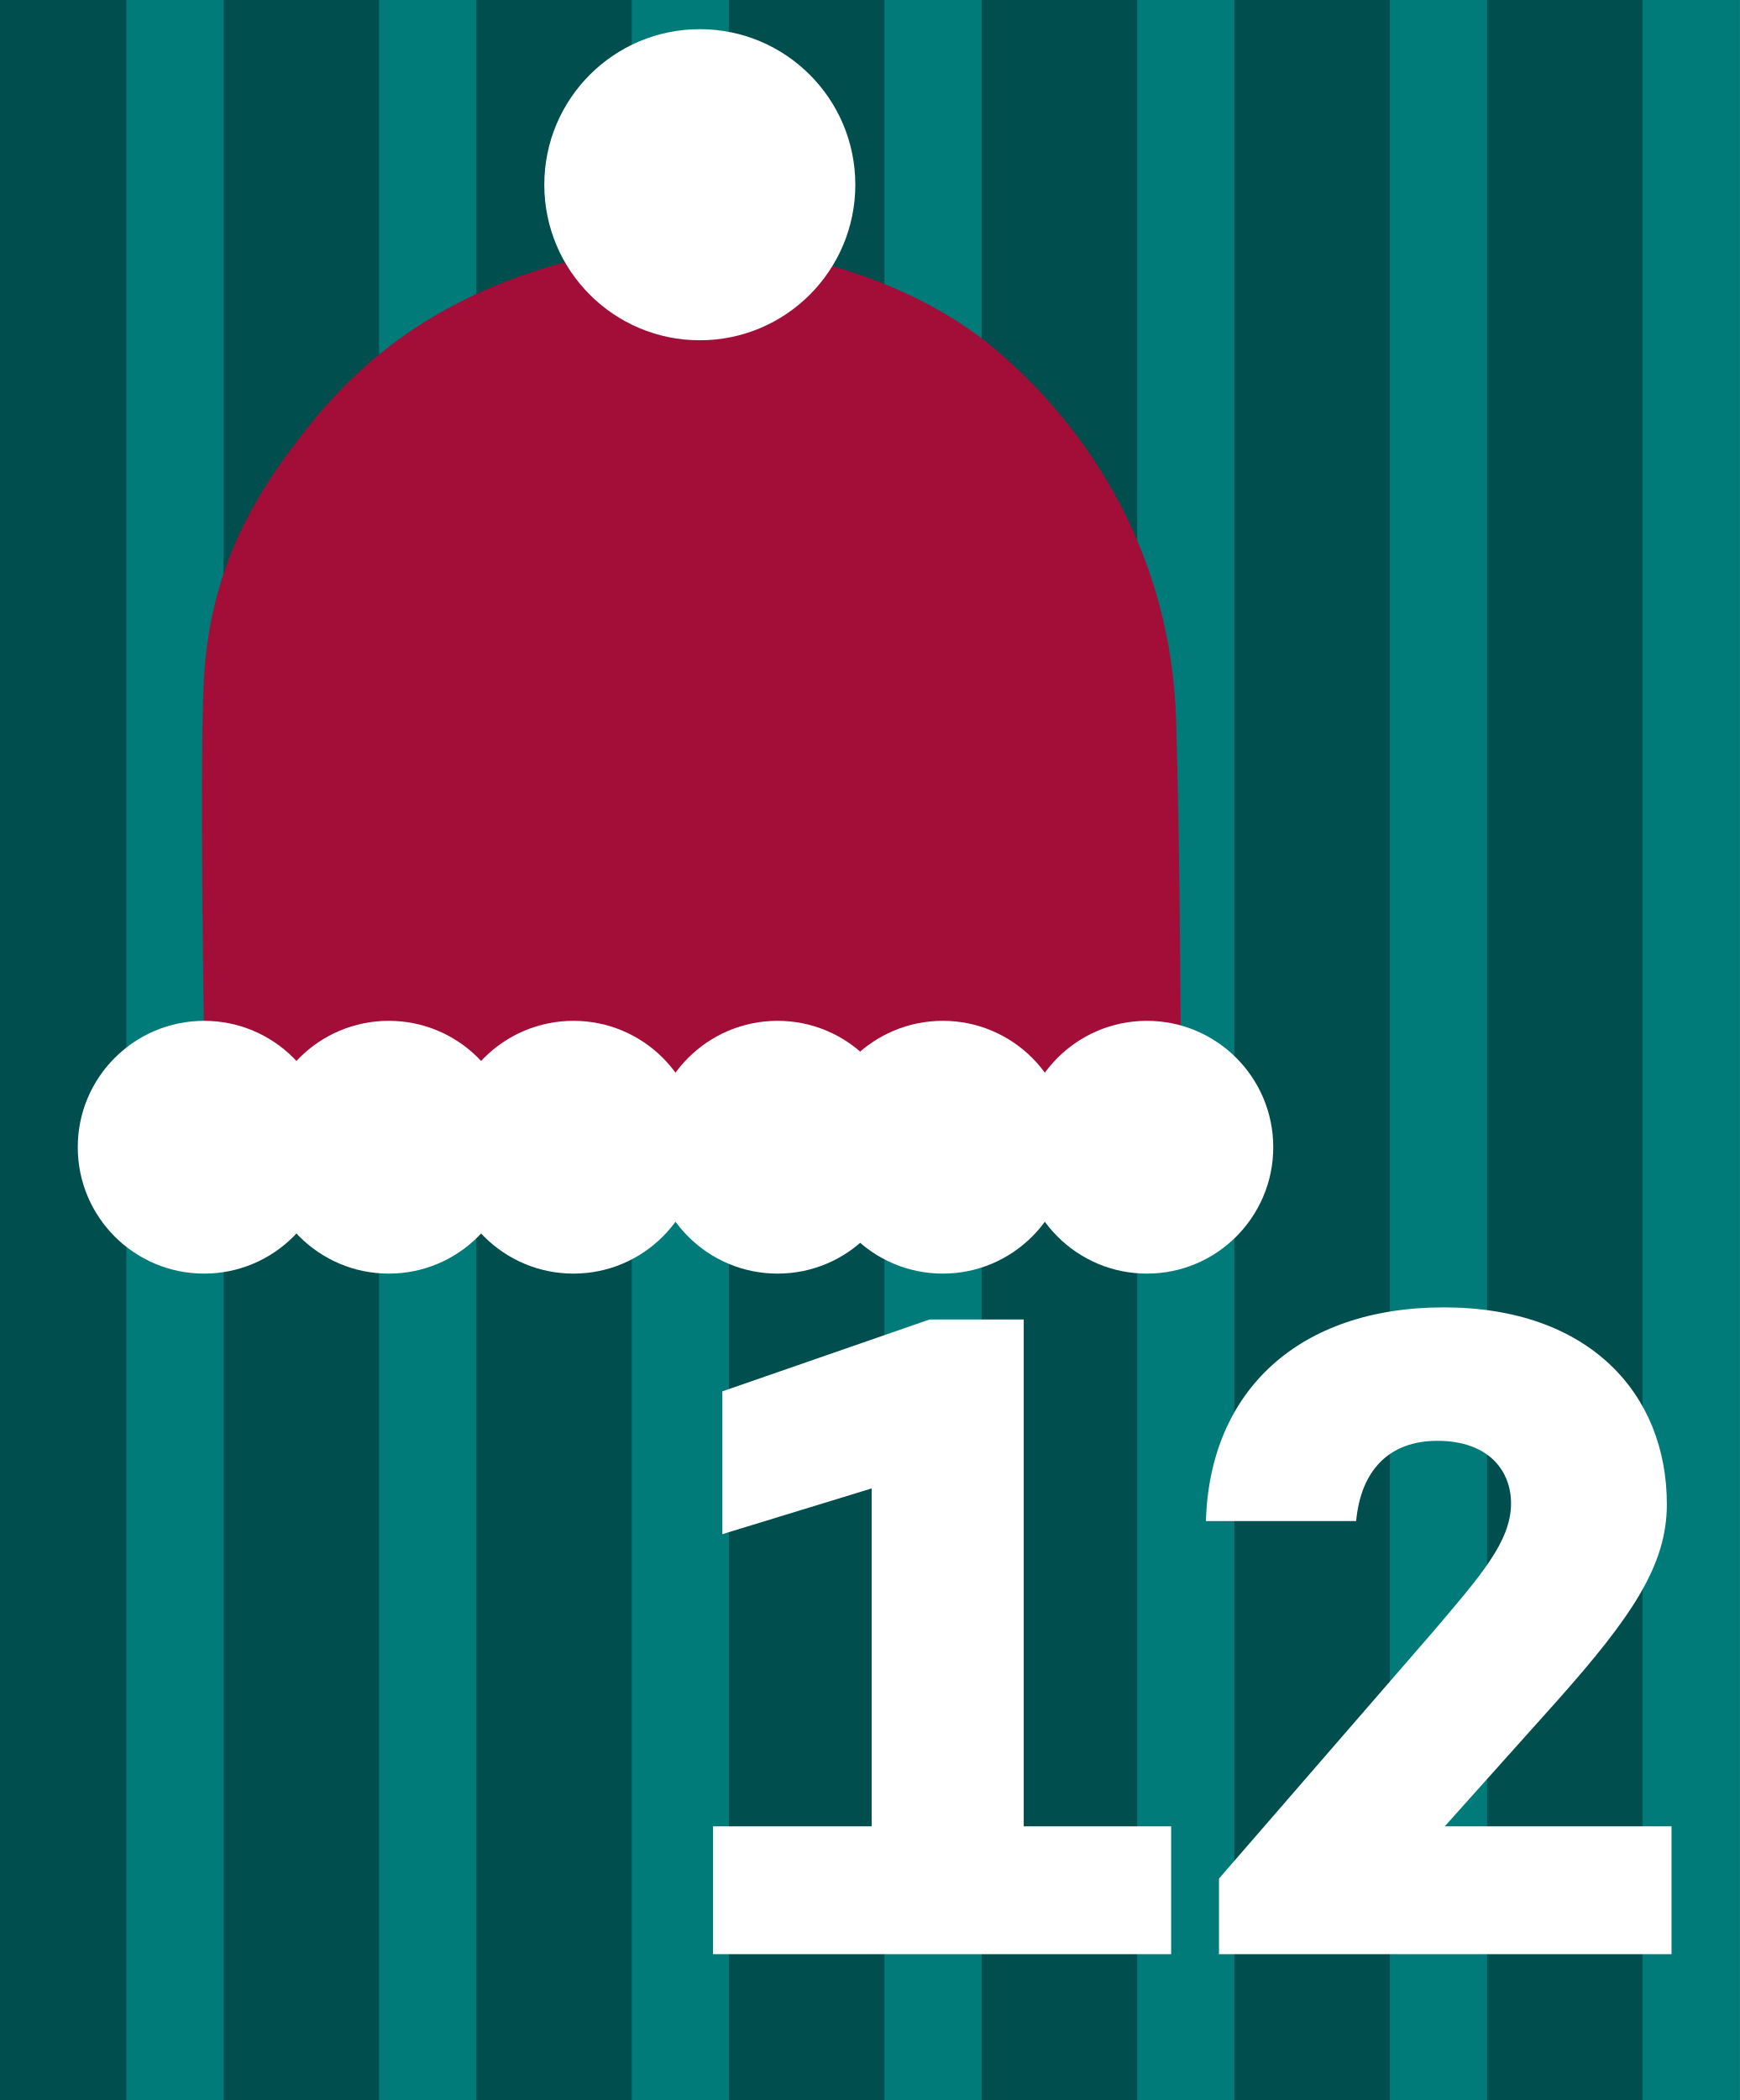
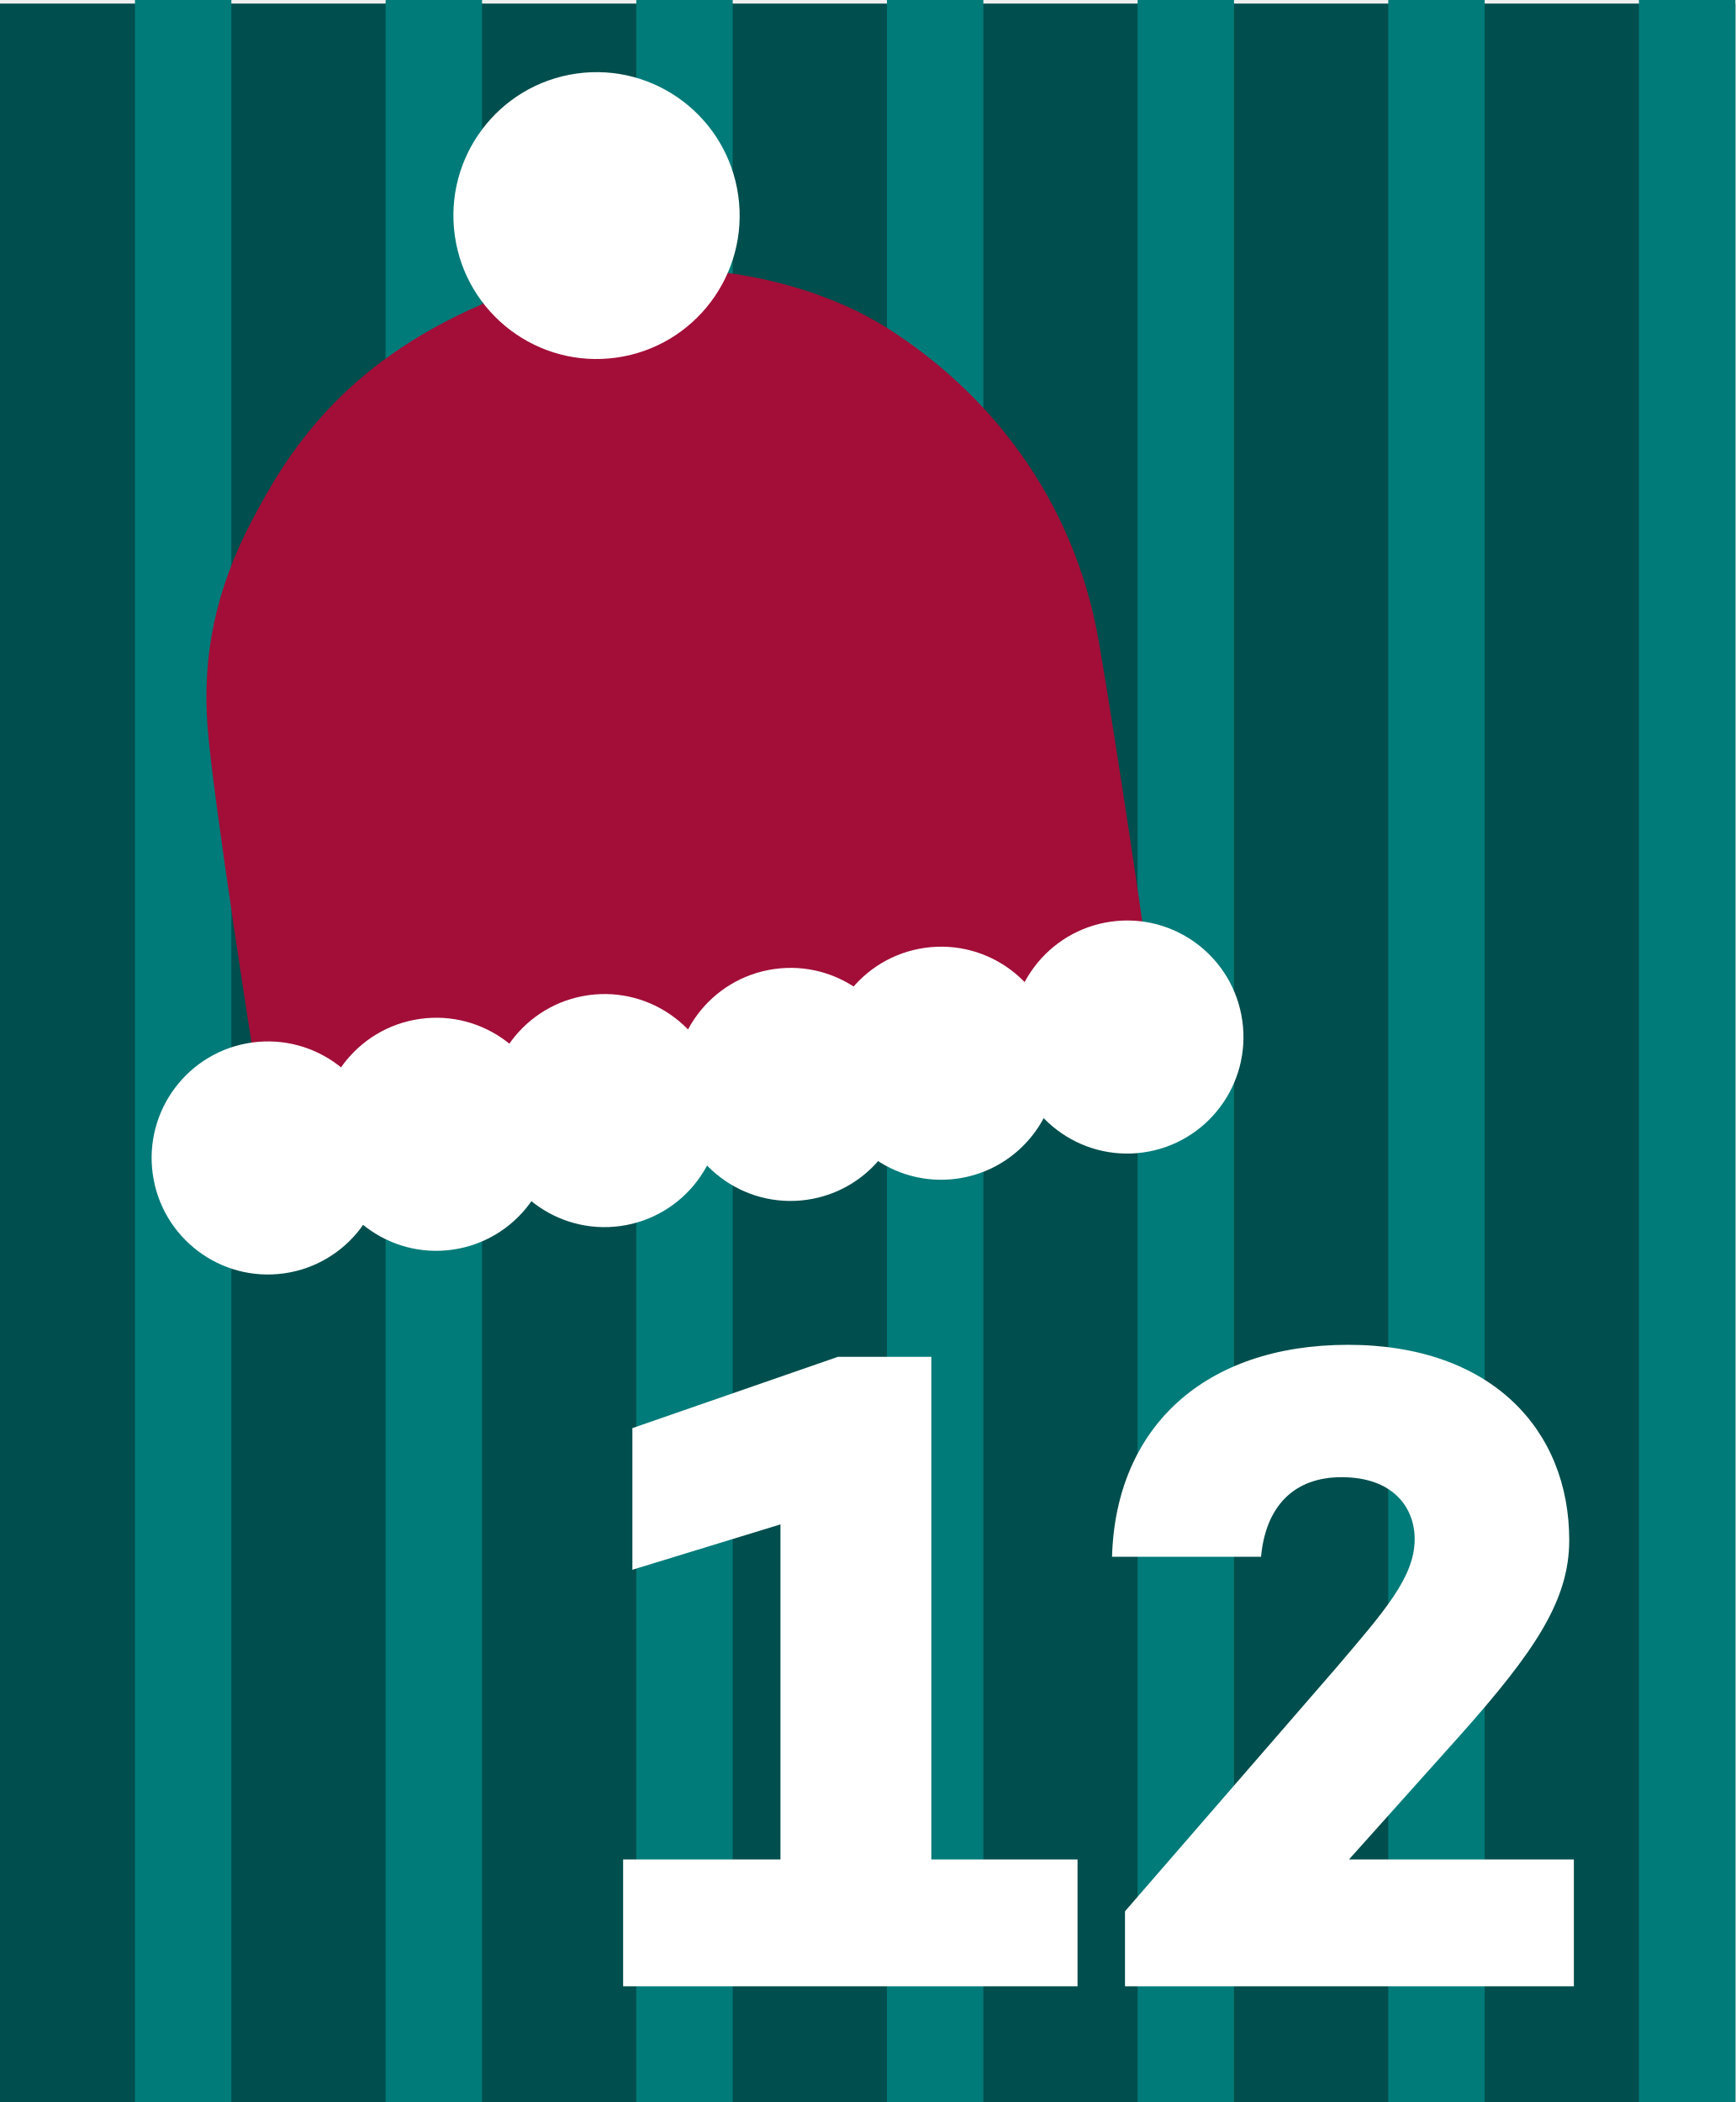
- <svg xmlns="http://www.w3.org/2000/svg" width="179" height="216" viewBox="0 0 179 216" fill="none">
-   <path d="M179 216L179 0L0 0L0 216L179 216Z" fill="#004E4D" />
-   <rect x="179" width="216" height="10" transform="rotate(90 179 0)" fill="#007B79" />
-   <rect x="153" width="216" height="10" transform="rotate(90 153 0)" fill="#007B79" />
-   <rect x="127" width="216" height="10" transform="rotate(90 127 0)" fill="#007B79" />
-   <rect x="101" width="216" height="10" transform="rotate(90 101 0)" fill="#007B79" />
-   <rect x="75" width="216" height="10" transform="rotate(90 75 0)" fill="#007B79" />
-   <rect x="49" width="216" height="10" transform="rotate(90 49 0)" fill="#007B79" />
-   <rect x="23" width="216" height="10" transform="rotate(90 23 0)" fill="#007B79" />
-   <path d="M21 69.5C20.5 77.5 21 107 21 107V116L121.5 115C121.5 106.833 121.4 87.2 121 74C120.5 57.5 112.5 44.5 102.5 36C92.5 27.5 74.5 22.5 58 27C41.5 31.5 34 40.5 29 47.5C24 54.5 21.5 61.5 21 69.5Z" fill="#A20E38" />
-   <circle cx="72" cy="19" r="16" fill="white" />
-   <circle cx="21" cy="118" r="13" fill="white" />
-   <circle cx="40" cy="118" r="13" fill="white" />
-   <circle cx="59" cy="118" r="13" fill="white" />
-   <circle cx="80" cy="118" r="13" fill="white" />
-   <circle cx="97" cy="118" r="13" fill="white" />
-   <circle cx="118" cy="118" r="13" fill="white" />
-   <path d="M105.328 187.848H120.496V201H73.36V187.848H89.68V153.096L74.32 157.8V143.112L95.632 135.72H105.328V187.848ZM148.648 187.848H171.976V201H125.416V193.224L147.4 167.88C152.296 162.12 155.464 158.568 155.464 154.632C155.464 151.368 153.256 148.2 147.88 148.2C142.888 148.2 140.008 151.272 139.528 156.456H124.072C124.456 143.016 133.672 134.472 148.552 134.472C163.432 134.472 171.496 143.304 171.496 154.728C171.496 160.968 167.944 166.248 160.168 174.984L148.648 187.848Z" fill="white" />
+ <svg xmlns="http://www.w3.org/2000/svg" width="180" height="218" viewBox="0 0 180 218" fill="none">
+   <path d="M180 218L180 0.371L0 0.371L0 218L180 218Z" fill="#004E4D" />
+   <rect x="180" width="218" height="10" transform="rotate(90 180 0)" fill="#007B79" />
+   <rect x="154" width="218" height="10" transform="rotate(90 154 0)" fill="#007B79" />
+   <rect x="128" width="218" height="10" transform="rotate(90 128 0)" fill="#007B79" />
+   <rect x="102" width="218" height="10" transform="rotate(90 102 0)" fill="#007B79" />
+   <rect x="76" width="218" height="10" transform="rotate(90 76 0)" fill="#007B79" />
+   <rect x="50" width="218" height="10" transform="rotate(90 50 0)" fill="#007B79" />
+   <rect x="24" width="218" height="10" transform="rotate(90 24 0)" fill="#007B79" />
+   <path d="M21.532 75.444C22.105 82.873 26.371 109.967 26.371 109.967L27.533 118.253L119.746 104.338C118.692 96.819 116.067 78.757 113.996 66.657C111.407 51.531 102.379 40.598 92.094 34.065C81.809 27.533 64.624 25.257 50.044 31.534C35.464 37.81 29.735 47.065 26.044 54.156C22.353 61.247 20.959 68.014 21.532 75.444Z" fill="#A20E38" />
+   <ellipse cx="14.846" cy="14.874" rx="14.846" ry="14.874" transform="matrix(0.990244 -0.139344 0.138814 0.990318 45.1094 9.69702)" fill="white" />
+   <ellipse cx="12.062" cy="12.085" rx="12.062" ry="12.085" transform="matrix(0.990244 -0.139344 0.138814 0.990318 14.168 109.806)" fill="white" />
+   <ellipse cx="12.062" cy="12.085" rx="12.062" ry="12.085" transform="matrix(0.990244 -0.139344 0.138814 0.990318 31.626 107.35)" fill="white" />
+   <ellipse cx="12.062" cy="12.085" rx="12.062" ry="12.085" transform="matrix(0.990244 -0.139344 0.138814 0.990318 49.0837 104.893)" fill="white" />
+   <ellipse cx="12.062" cy="12.085" rx="12.062" ry="12.085" transform="matrix(0.990244 -0.139344 0.138814 0.990318 68.3794 102.178)" fill="white" />
+   <ellipse cx="12.062" cy="12.085" rx="12.062" ry="12.085" transform="matrix(0.990244 -0.139344 0.138814 0.990318 83.9993 99.9797)" fill="white" />
+   <ellipse cx="12.062" cy="12.085" rx="12.062" ry="12.085" transform="matrix(0.990244 -0.139344 0.138814 0.990318 103.295 97.2644)" fill="white" />
+   <path d="M96.602 192.848H111.77V206H64.634V192.848H80.954V158.096L65.594 162.8V148.112L86.906 140.72H96.602V192.848ZM139.922 192.848H163.25V206H116.69V198.224L138.674 172.88C143.57 167.12 146.738 163.568 146.738 159.632C146.738 156.368 144.53 153.2 139.154 153.2C134.162 153.2 131.282 156.272 130.802 161.456H115.346C115.73 148.016 124.946 139.472 139.826 139.472C154.706 139.472 162.77 148.304 162.77 159.728C162.77 165.968 159.218 171.248 151.442 179.984L139.922 192.848Z" fill="white" />
</svg>
